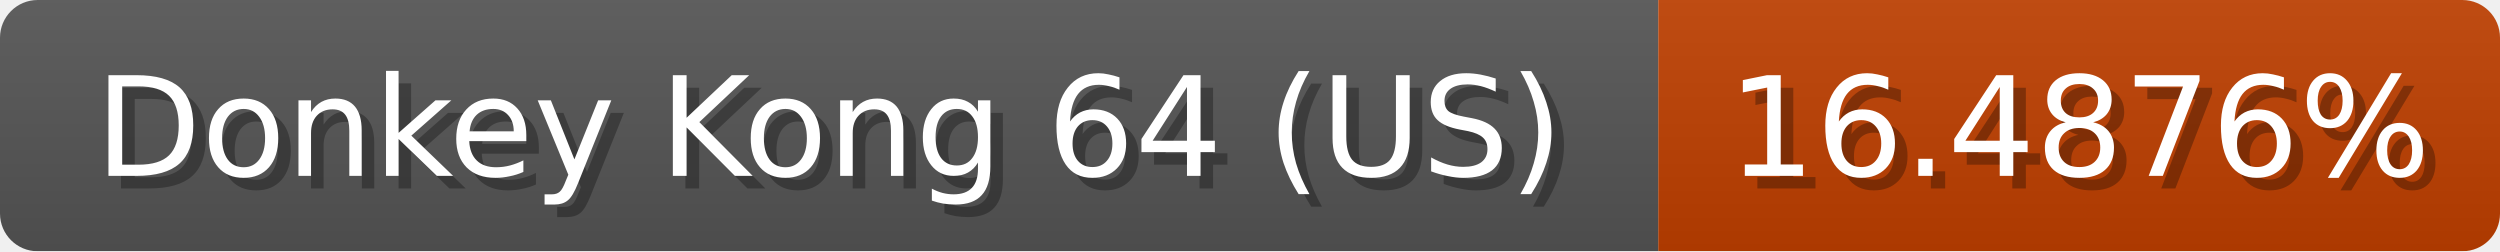
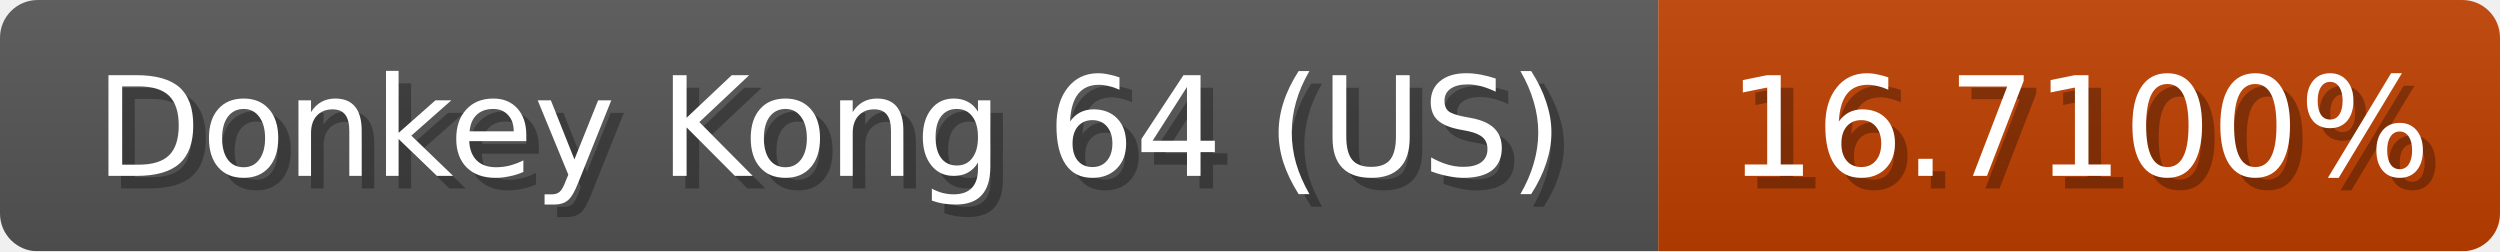
<svg xmlns="http://www.w3.org/2000/svg" width="199" height="20">
  <linearGradient id="b" x2="0" y2="100%">
    <stop offset="0" stop-color="#bbb" stop-opacity=".1" />
    <stop offset="1" stop-opacity=".1" />
  </linearGradient>
  <mask id="anybadge_1">
    <rect width="199" height="20" rx="3" fill="#fff" />
  </mask>
  <g mask="url(#anybadge_1)">
    <path fill="#555" d="M0 0h132v20H0z" />
-     <path fill="#c03f00" d="M132 0h67v20H132z" />
+     <path fill="#c04000" d="M132 0h67v20H132z" />
    <path fill="url(#b)" d="M0 0h199v20H0z" />
  </g>
  <g fill="#fff" text-anchor="middle" font-family="DejaVu Sans,Verdana,Geneva,sans-serif" font-size="11">
    <text x="67.0" y="15" fill="#010101" fill-opacity=".3">Donkey Kong 64 (US)</text>
    <text x="66.0" y="14">Donkey Kong 64 (US)</text>
  </g>
  <g fill="#fff" text-anchor="middle" font-family="DejaVu Sans,Verdana,Geneva,sans-serif" font-size="11">
-     <text x="166.5" y="15" fill="#010101" fill-opacity=".3">16.4876%</text>
-     <text x="165.5" y="14">16.4876%</text>
+     <text x="166.5" y="15" fill="#010101" fill-opacity=".3">16.7100%</text>
+     <text x="165.5" y="14">16.7100%</text>
  </g>
</svg>
